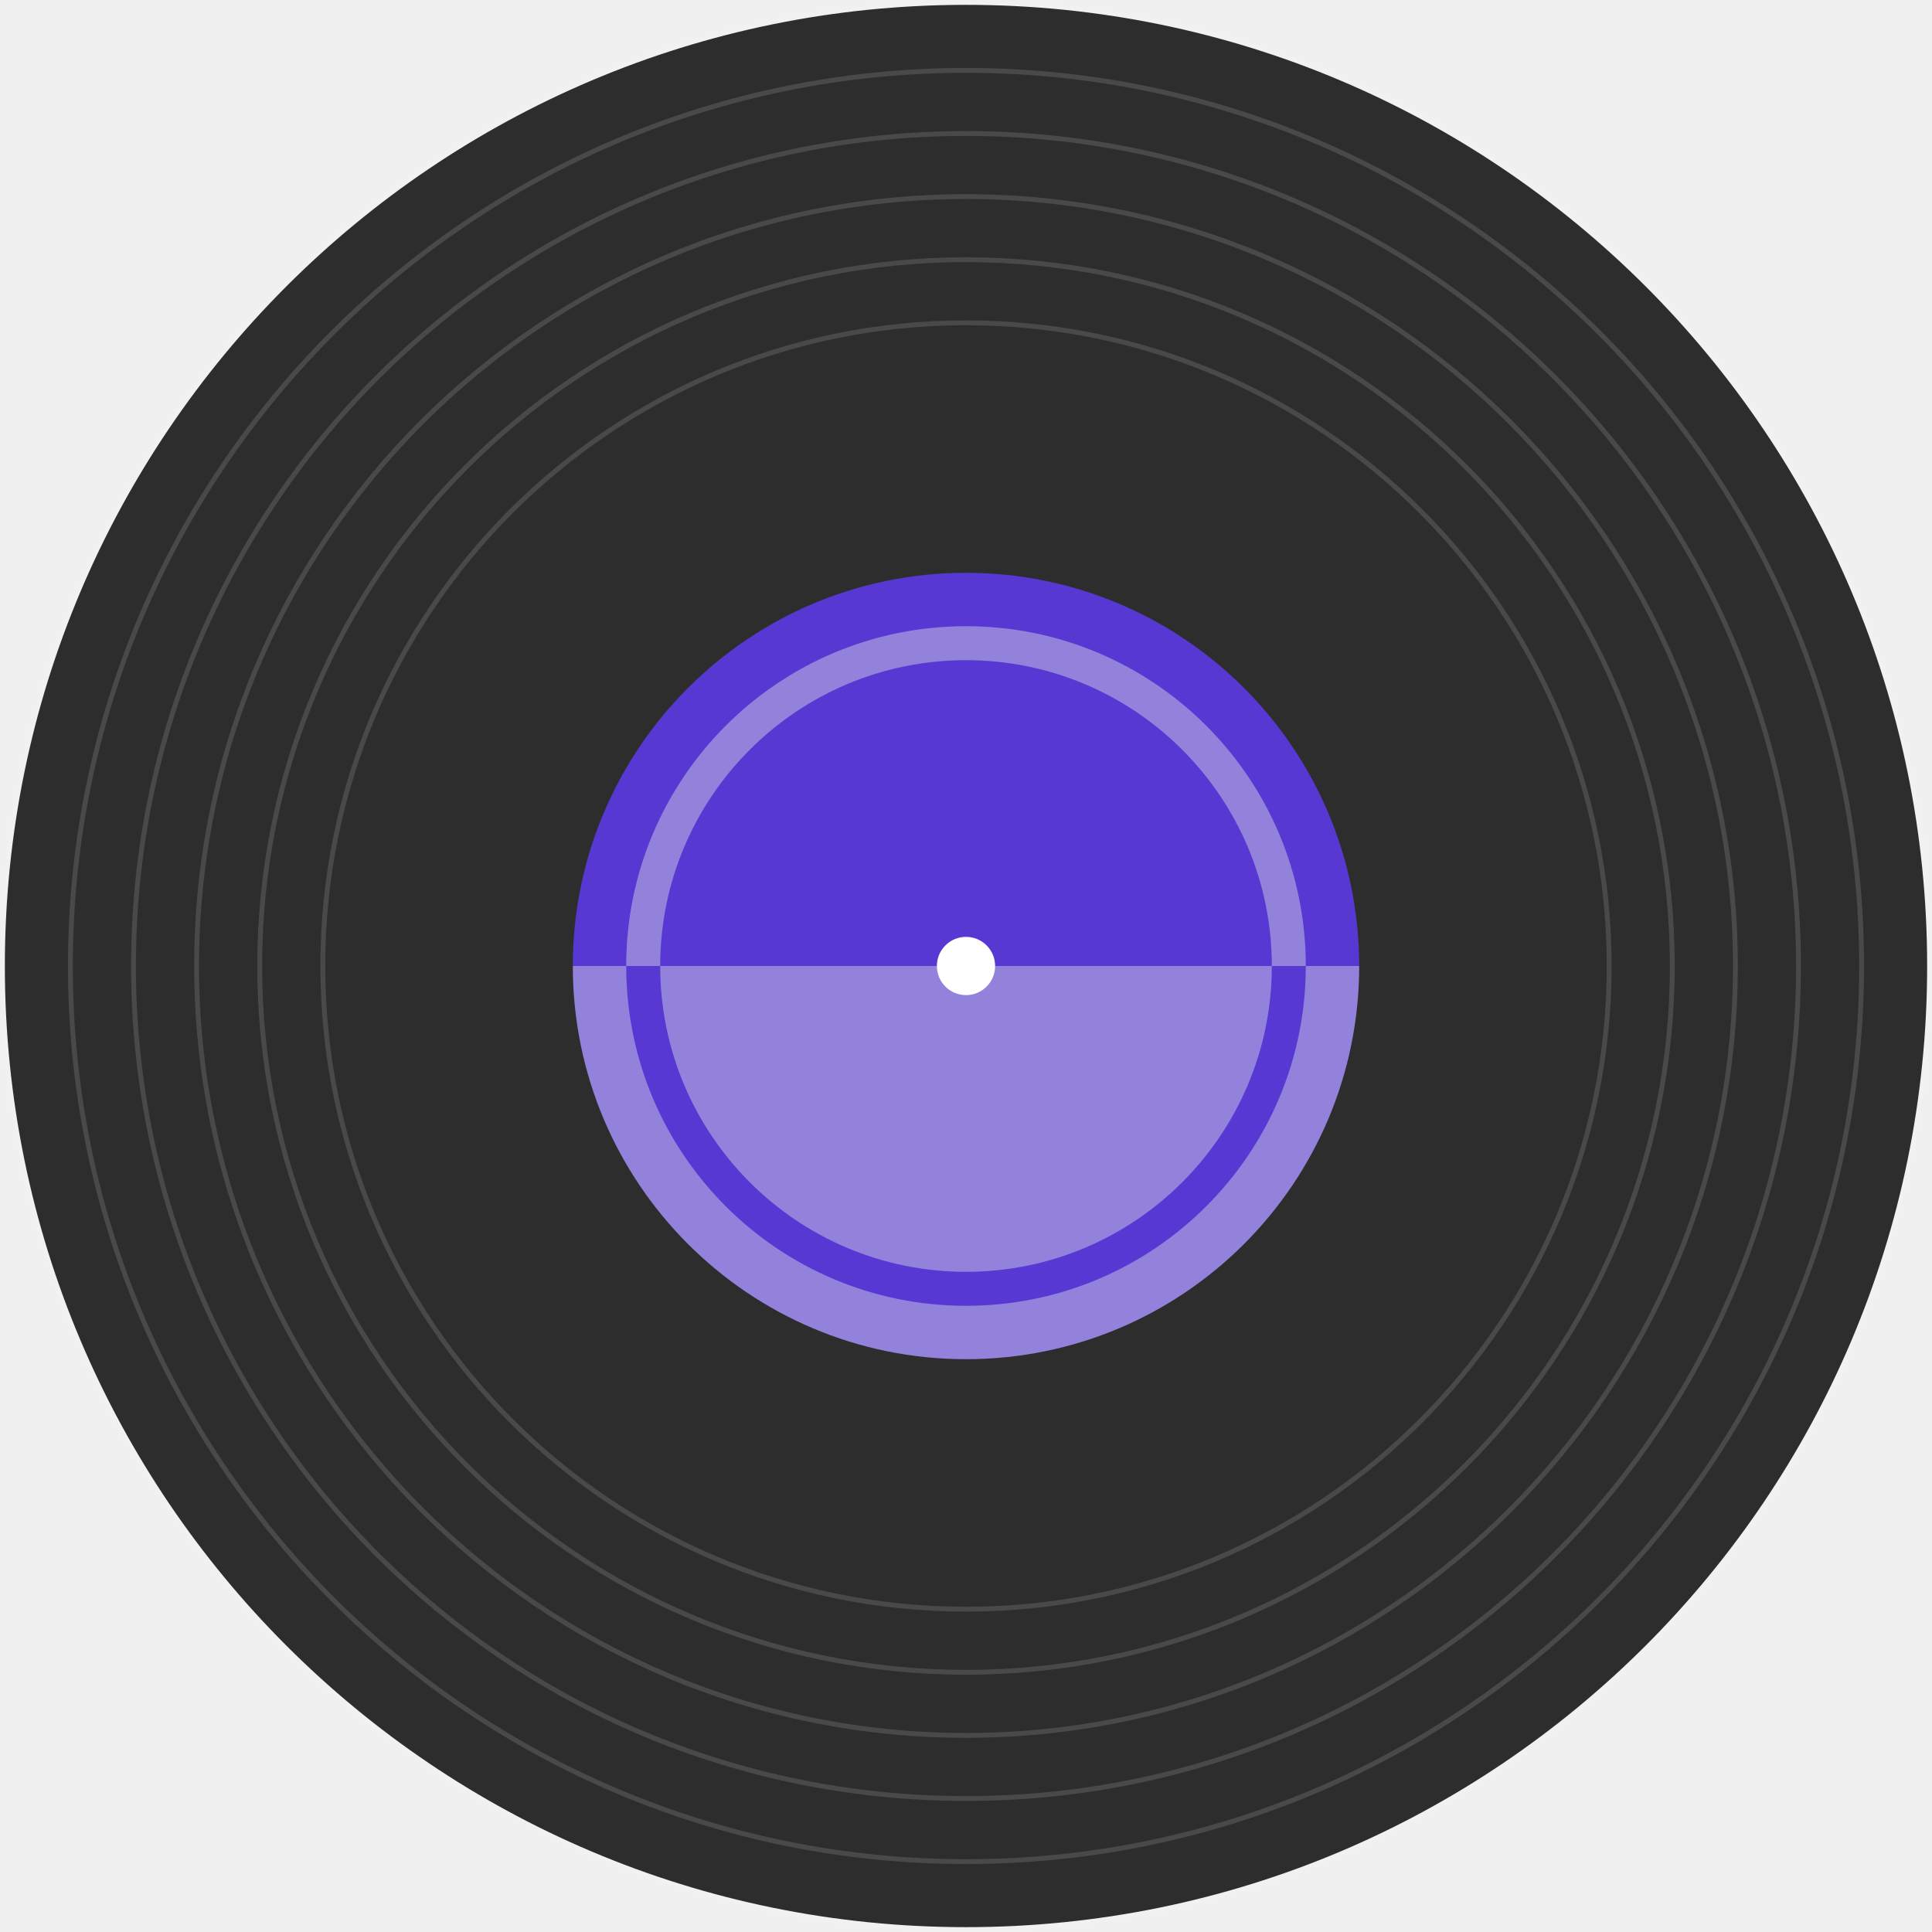
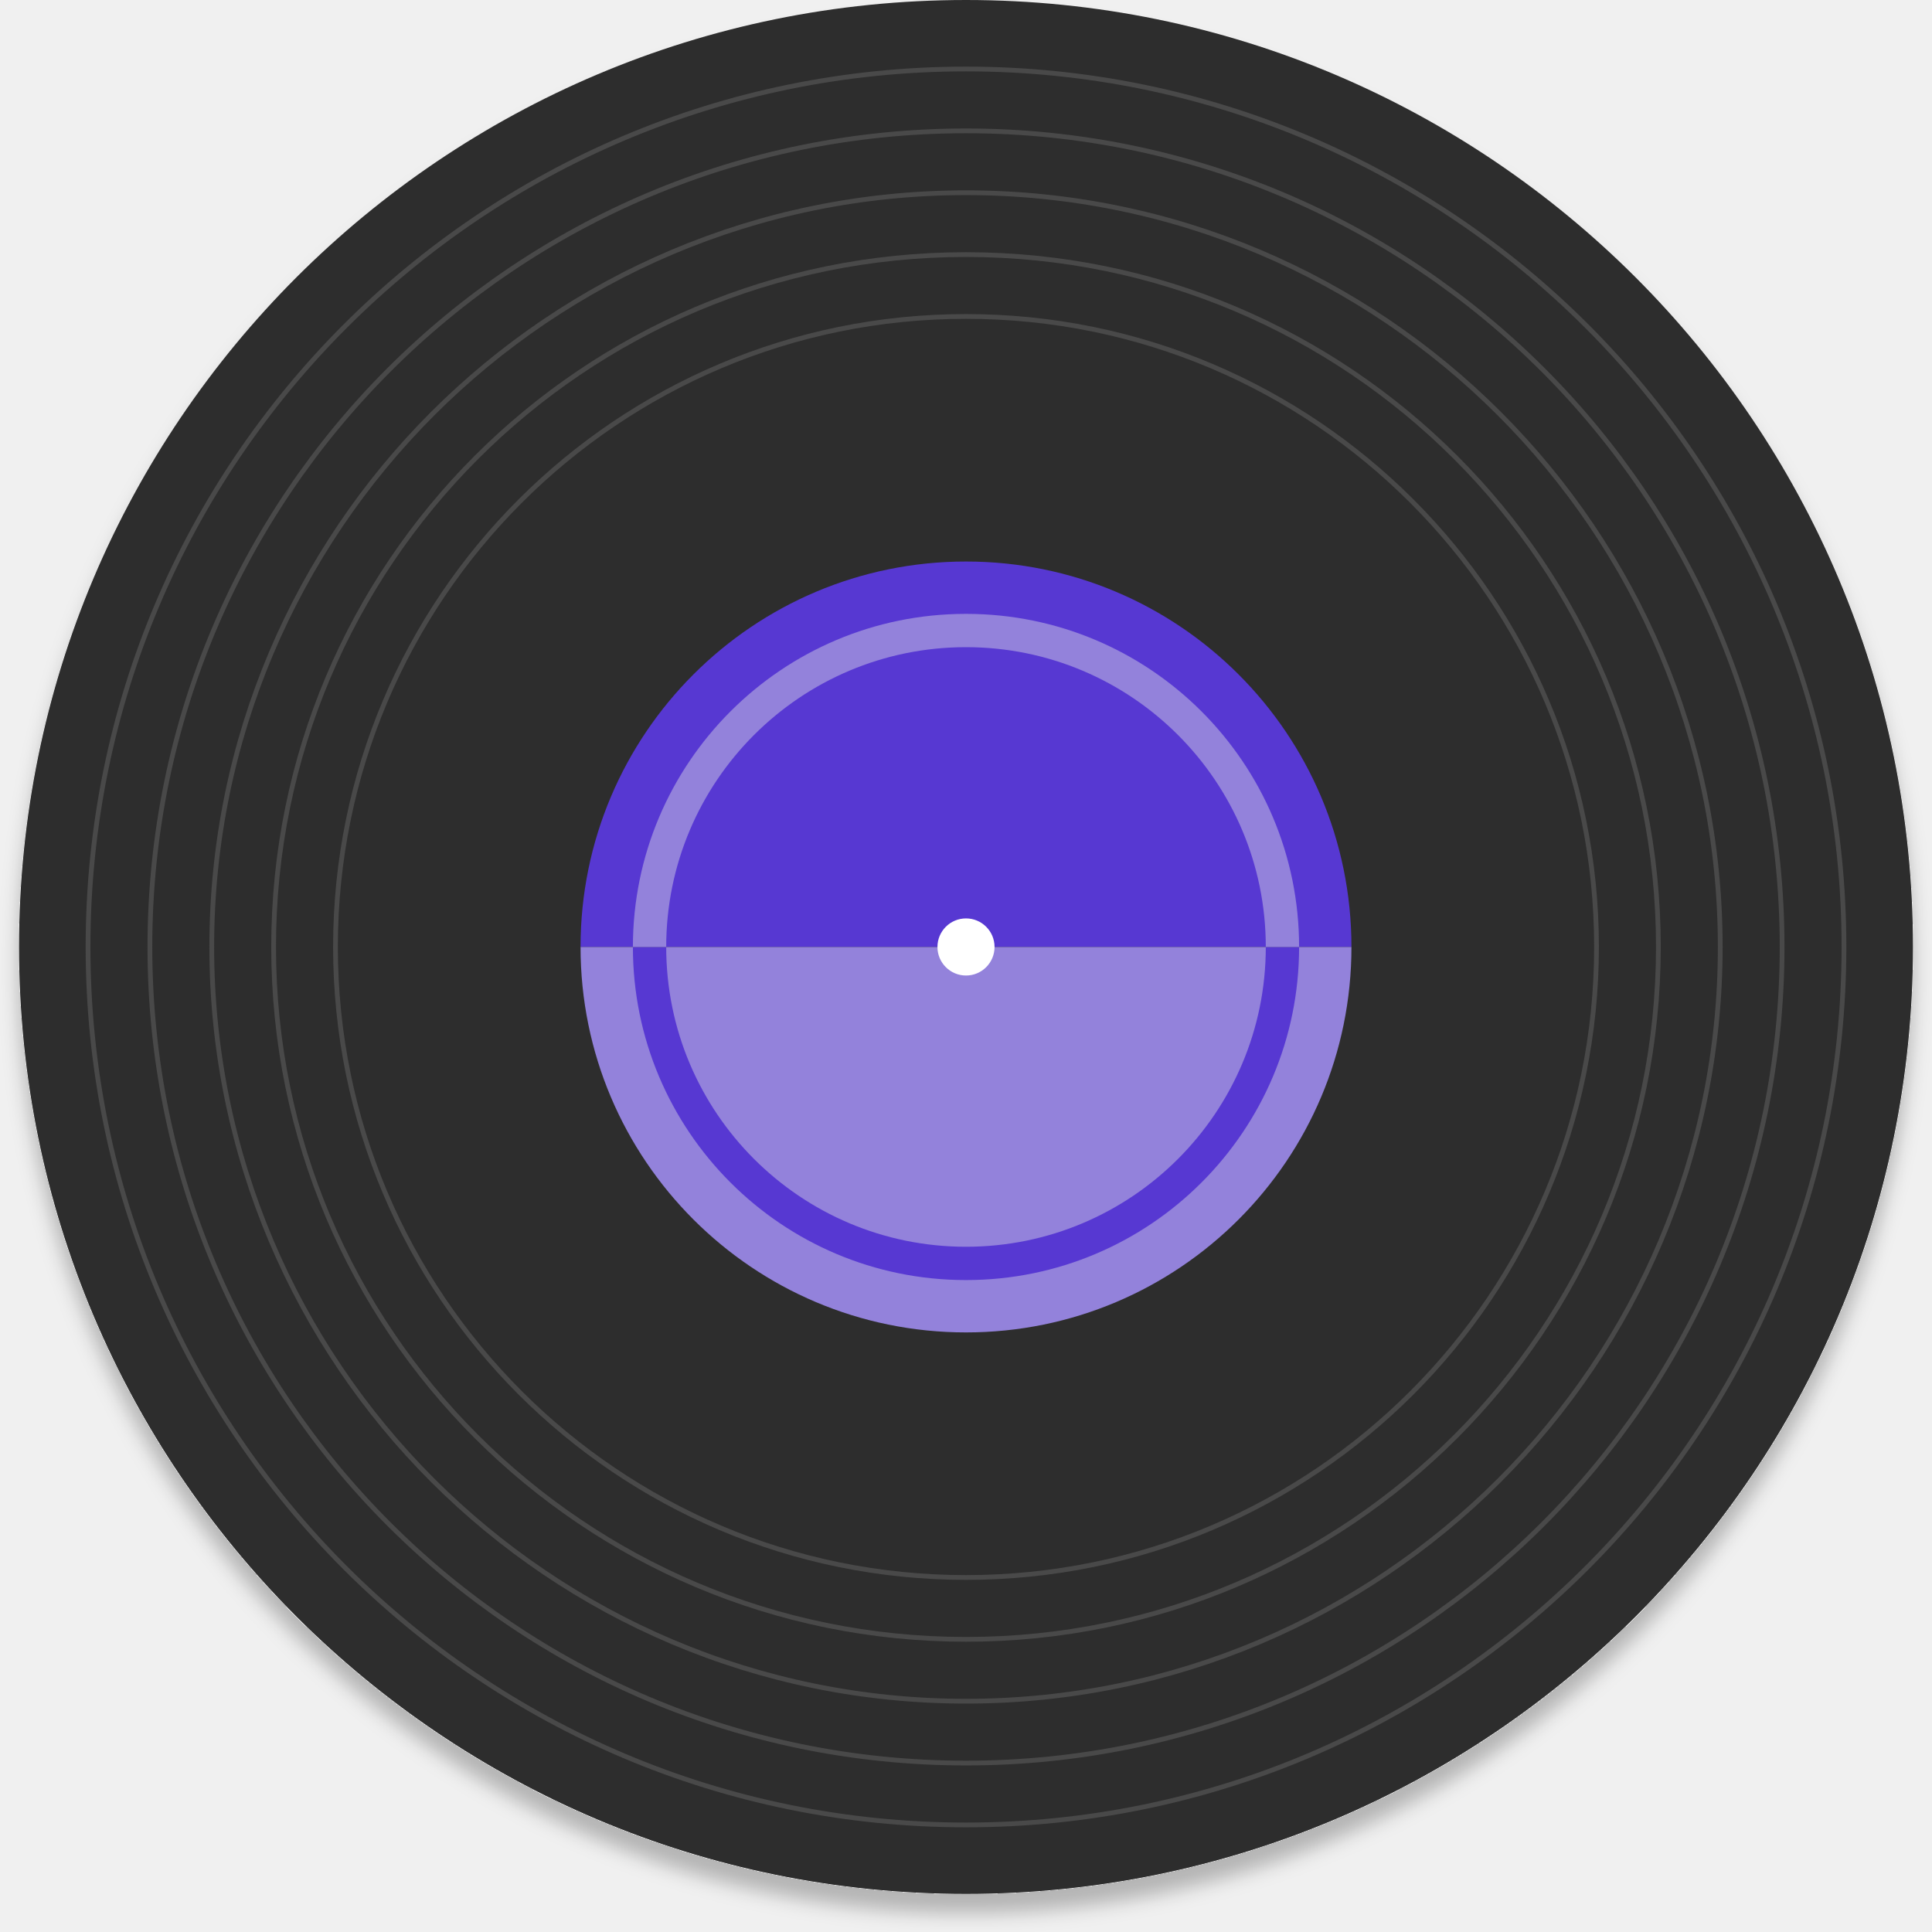
- <svg xmlns="http://www.w3.org/2000/svg" width="398" height="398" viewBox="0 0 398 398" fill="none">
-   <circle cx="199" cy="199" r="198.5" fill="#2D2D2D" stroke="#F1F1F1" />
-   <circle cx="199" cy="199" r="184.5" stroke="#494949" />
-   <circle cx="199" cy="199" r="171.5" stroke="#494949" />
-   <circle cx="199" cy="199" r="158.5" stroke="#494949" />
-   <circle cx="199" cy="199" r="145.5" stroke="#494949" />
-   <circle cx="199" cy="199" r="132.5" stroke="#494949" />
-   <path d="M118 199C118 154.265 154.265 118 199 118V118C243.735 118 280 154.265 280 199V199H118V199Z" fill="#5738D2" />
-   <path d="M118 199C118 243.735 154.265 280 199 280V280C243.735 280 280 243.735 280 199V199H118V199Z" fill="#9382DB" />
+ <svg xmlns="http://www.w3.org/2000/svg" width="406" height="406" viewBox="0 0 406 406" fill="none">
+   <g filter="url(#filter0_d_43_18)">
+     <circle cx="203" cy="199" r="199" fill="#2D2D2D" />
+   </g>
+   <circle cx="203" cy="199" r="184.5" stroke="#494949" />
+   <circle cx="203" cy="199" r="171.5" stroke="#494949" />
+   <circle cx="203" cy="199" r="158.5" stroke="#494949" />
+   <circle cx="203" cy="199" r="145.5" stroke="#494949" />
+   <circle cx="203" cy="199" r="132.5" stroke="#494949" />
+   <path d="M122 199C122 154.265 158.265 118 203 118V118C247.735 118 284 154.265 284 199V199H122V199Z" fill="#5738D2" />
+   <path d="M122 199C122 243.735 158.265 280 203 280V280C247.735 280 284 243.735 284 199V199H122V199Z" fill="#9382DB" />
  <mask id="path-9-inside-1_43_18" fill="white">
-     <path d="M129 199C129 237.66 160.34 269 199 269C237.66 269 269 237.66 269 199H129Z" />
+     <path d="M133 199C133 237.66 164.34 269 203 269V269C241.66 269 273 237.66 273 199V199H133V199Z" />
  </mask>
-   <path d="M122 199C122 241.526 156.474 276 199 276C241.526 276 276 241.526 276 199H262C262 233.794 233.794 262 199 262C164.206 262 136 233.794 136 199H122ZM269 199H129H269ZM122 199C122 241.526 156.474 276 199 276V262C164.206 262 136 233.794 136 199H122ZM199 276C241.526 276 276 241.526 276 199H262C262 233.794 233.794 262 199 262V276Z" fill="#5738D2" mask="url(#path-9-inside-1_43_18)" />
+   <path d="M126 199C126 241.526 160.474 276 203 276C245.526 276 280 241.526 280 199H266C266 233.794 237.794 262 203 262C168.206 262 140 233.794 140 199H126ZM273 199H133H273ZM126 199C126 241.526 160.474 276 203 276V262C168.206 262 140 233.794 140 199H126ZM203 276C245.526 276 280 241.526 280 199H266C266 233.794 237.794 262 203 262V276Z" fill="#5738D2" mask="url(#path-9-inside-1_43_18)" />
  <mask id="path-11-inside-2_43_18" fill="white">
-     <path d="M129 199C129 160.34 160.34 129 199 129C237.66 129 269 160.34 269 199H129Z" />
+     <path d="M133 199C133 160.34 164.34 129 203 129V129C241.66 129 273 160.34 273 199V199H133V199Z" />
  </mask>
-   <path d="M122 199C122 156.474 156.474 122 199 122C241.526 122 276 156.474 276 199H262C262 164.206 233.794 136 199 136C164.206 136 136 164.206 136 199H122ZM269 199H129H269ZM122 199C122 156.474 156.474 122 199 122V136C164.206 136 136 164.206 136 199H122ZM199 122C241.526 122 276 156.474 276 199H262C262 164.206 233.794 136 199 136V122Z" fill="#9382DB" mask="url(#path-11-inside-2_43_18)" />
-   <circle cx="199" cy="199" r="6" fill="white" />
+   <path d="M126 199C126 156.474 160.474 122 203 122C245.526 122 280 156.474 280 199H266C266 164.206 237.794 136 203 136C168.206 136 140 164.206 140 199H126ZM273 199H133H273ZM126 199C126 156.474 160.474 122 203 122V136C168.206 136 140 164.206 140 199H126ZM203 122C245.526 122 280 156.474 280 199H266C266 164.206 237.794 136 203 136V122Z" fill="#9382DB" mask="url(#path-11-inside-2_43_18)" />
+   <circle cx="203" cy="199" r="6" fill="white" />
+   <defs>
+     <filter id="filter0_d_43_18" x="0" y="0" width="406" height="406" filterUnits="userSpaceOnUse" color-interpolation-filters="sRGB">
+       <feFlood flood-opacity="0" result="BackgroundImageFix" />
+       <feColorMatrix in="SourceAlpha" type="matrix" values="0 0 0 0 0 0 0 0 0 0 0 0 0 0 0 0 0 0 127 0" result="hardAlpha" />
+       <feOffset dy="4" />
+       <feGaussianBlur stdDeviation="2" />
+       <feComposite in2="hardAlpha" operator="out" />
+       <feColorMatrix type="matrix" values="0 0 0 0 0 0 0 0 0 0 0 0 0 0 0 0 0 0 0.25 0" />
+       <feBlend mode="normal" in2="BackgroundImageFix" result="effect1_dropShadow_43_18" />
+       <feBlend mode="normal" in="SourceGraphic" in2="effect1_dropShadow_43_18" result="shape" />
+     </filter>
+   </defs>
</svg>
